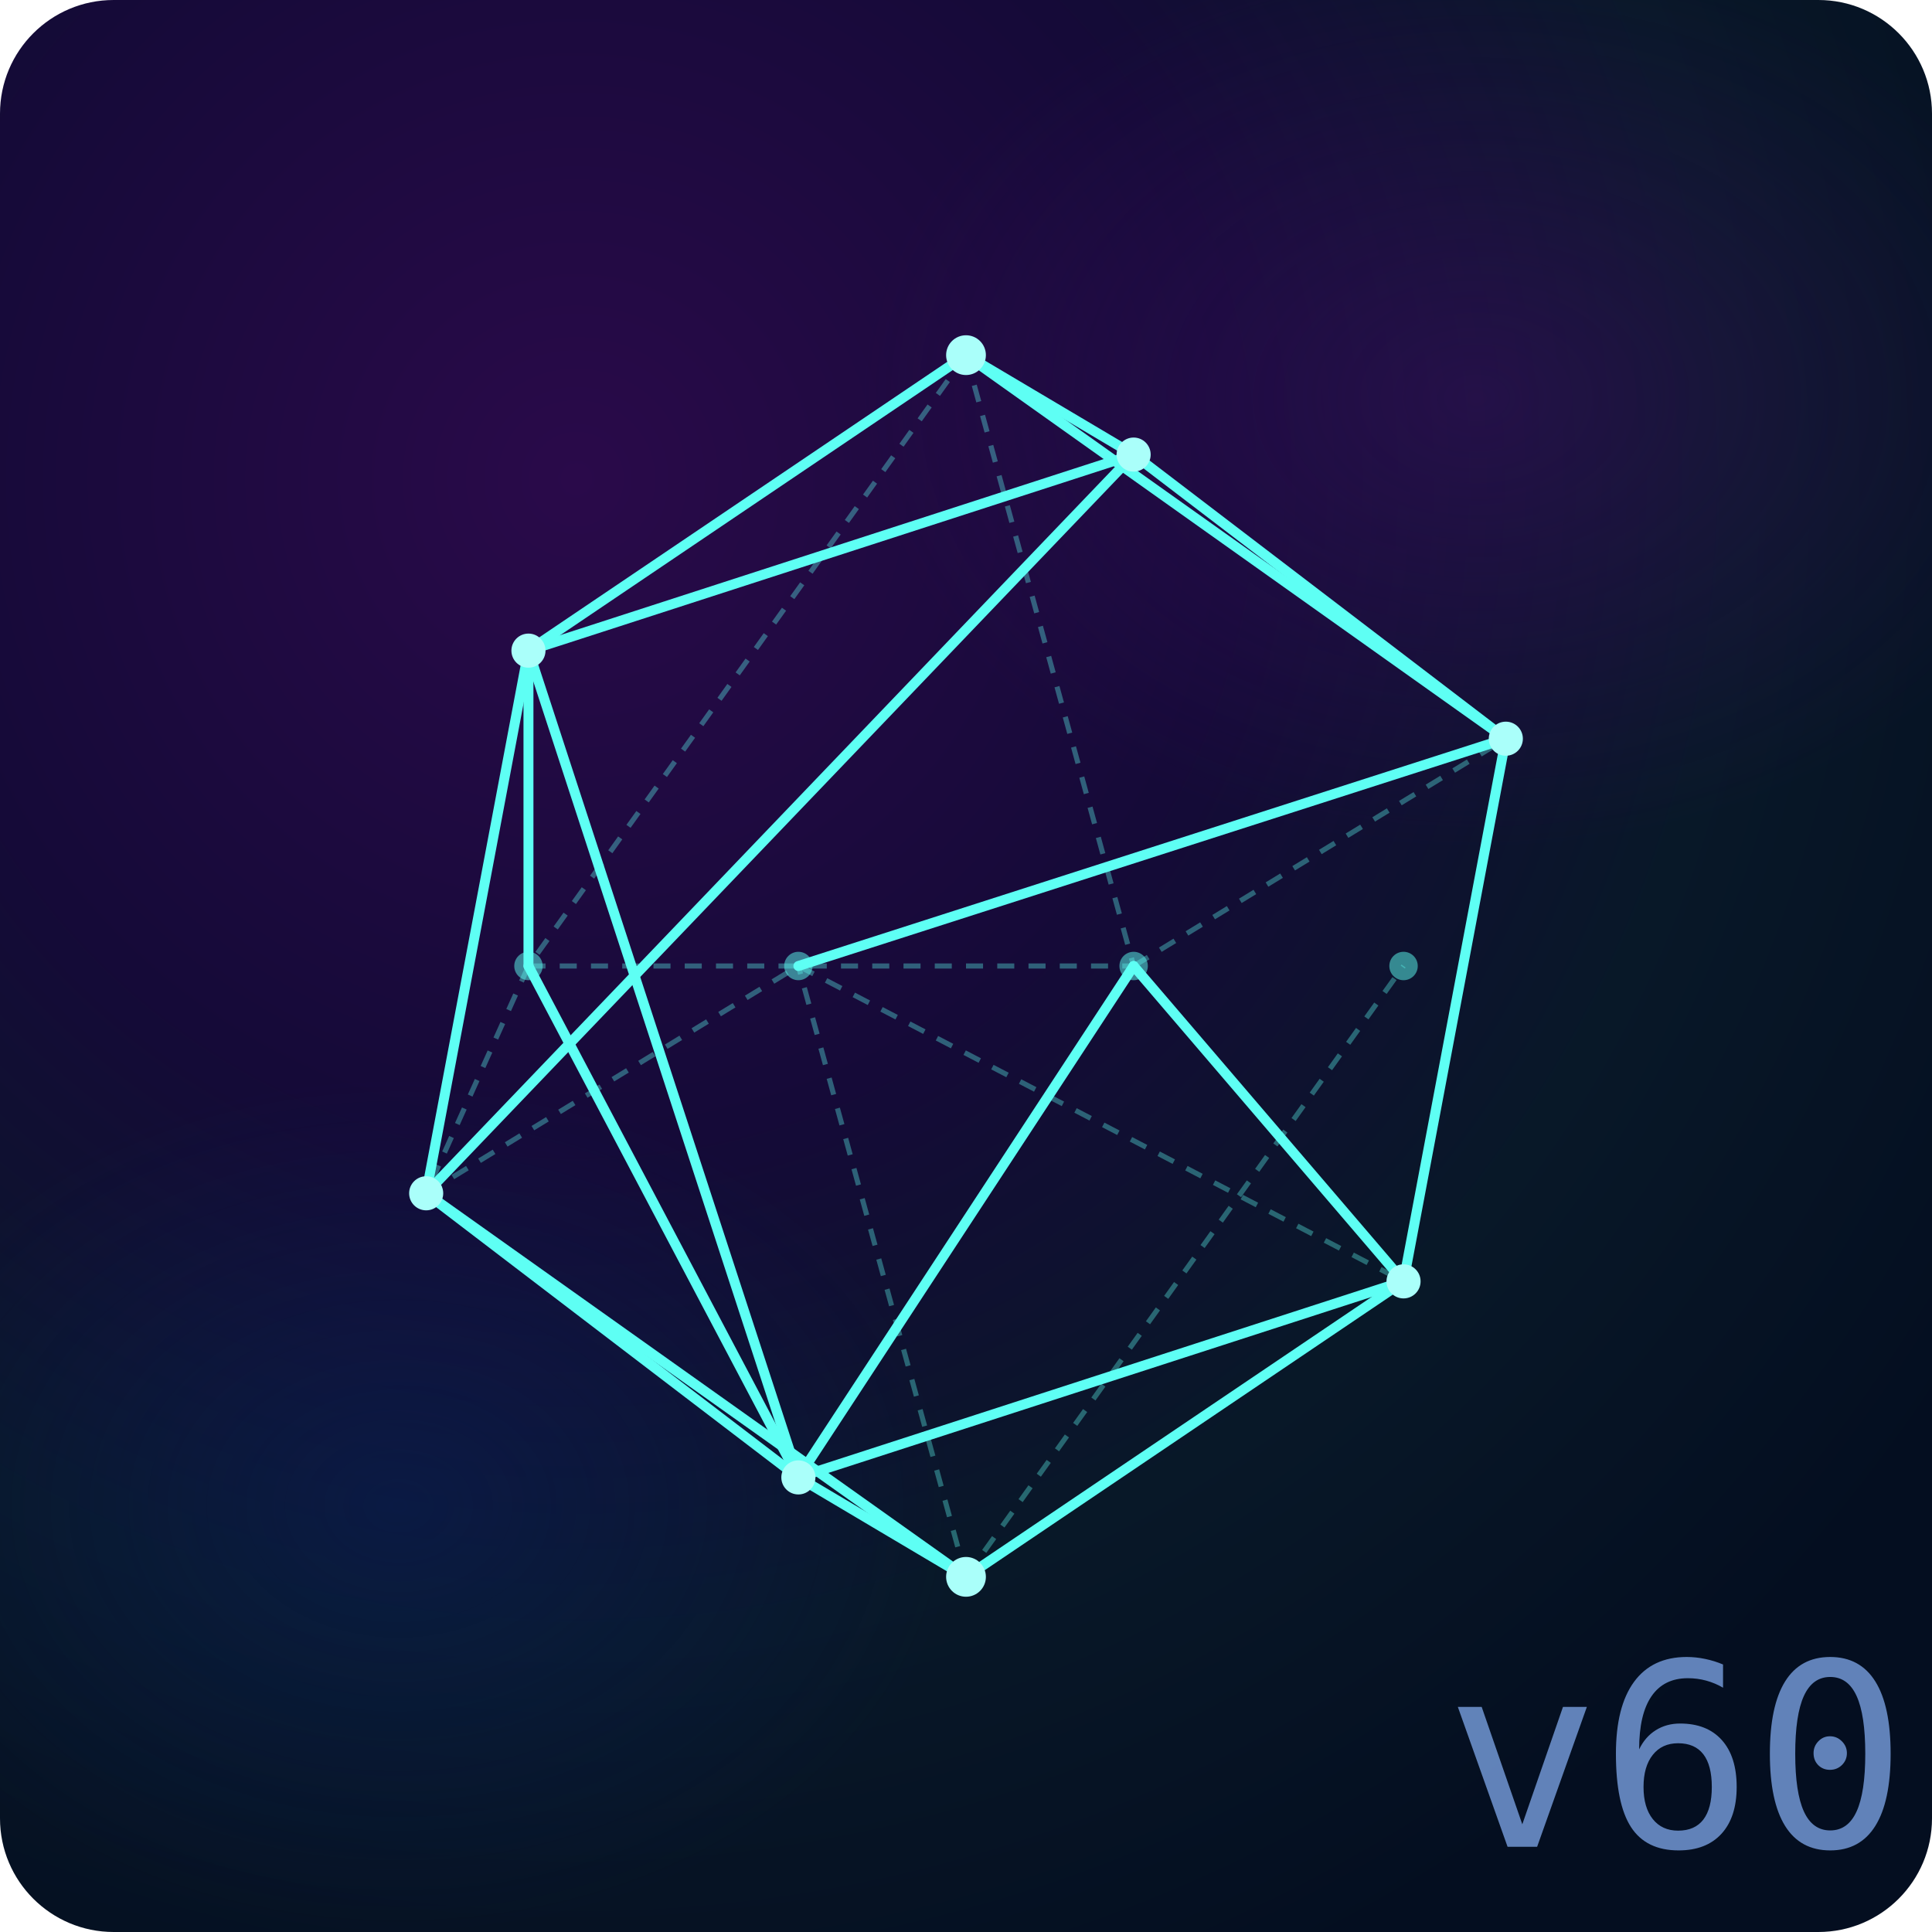
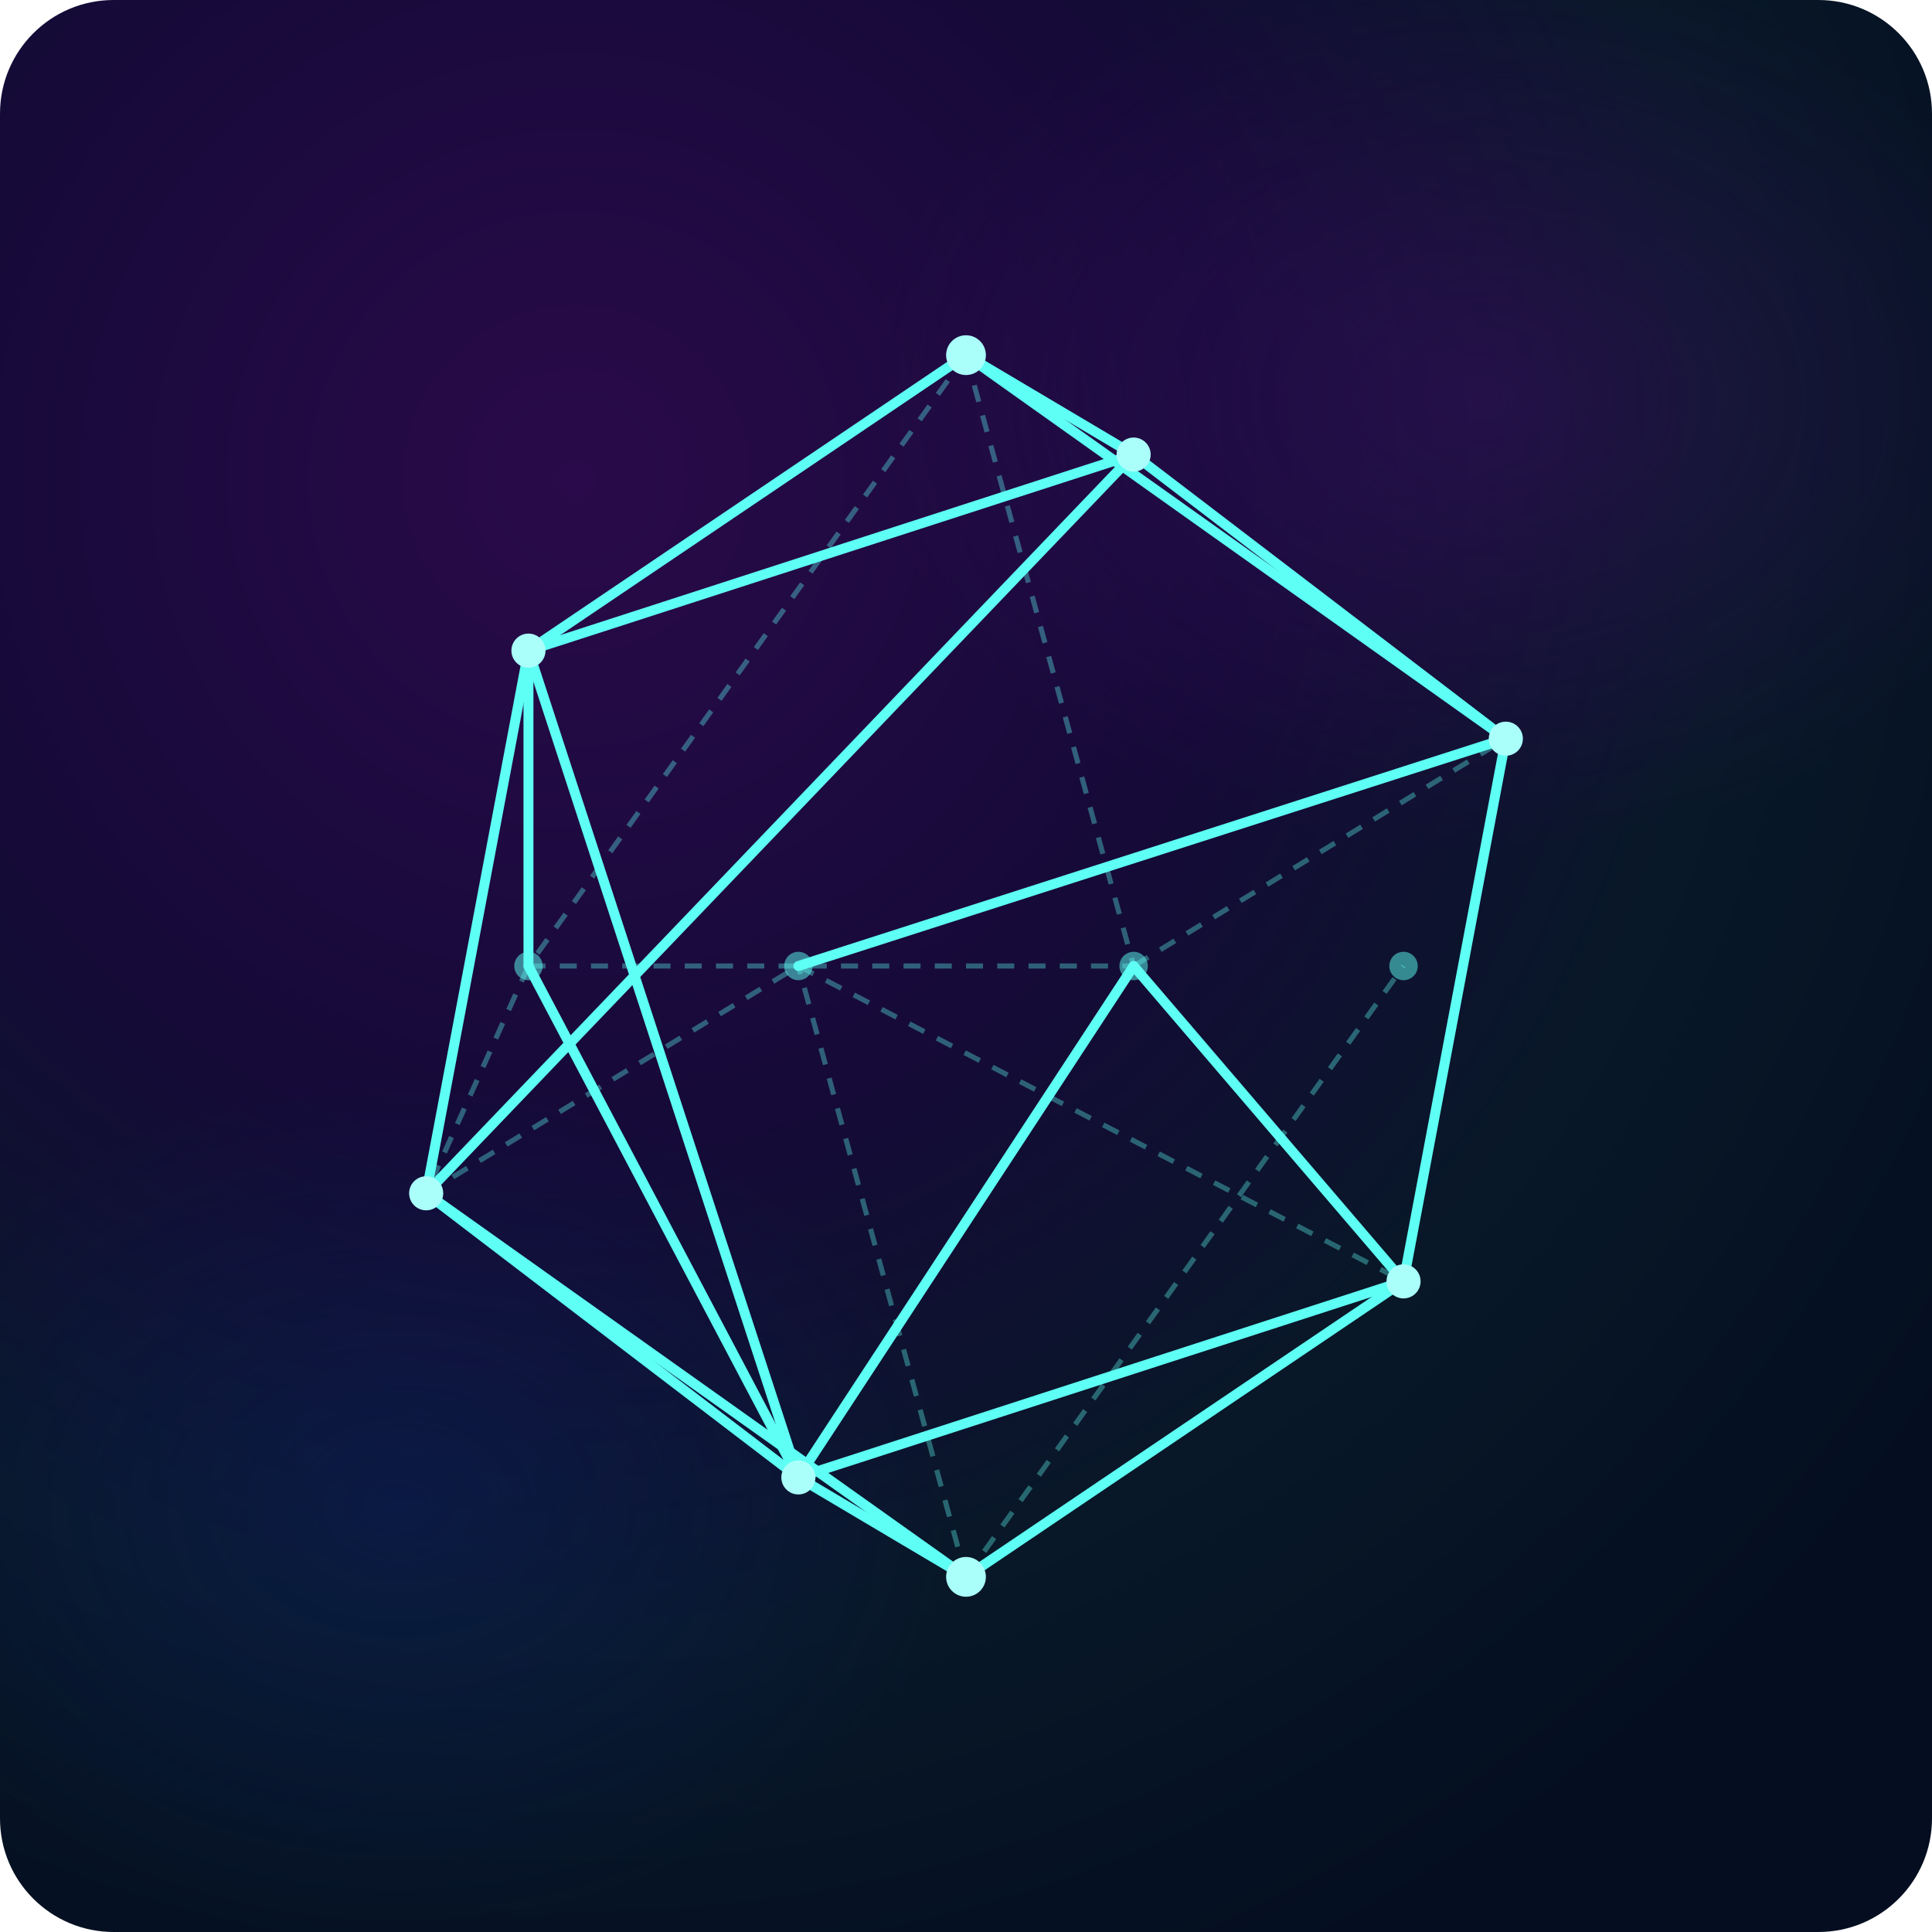
<svg xmlns="http://www.w3.org/2000/svg" width="32" height="32" viewBox="0 0 680 680">
  <defs>
    <radialGradient id="bg" cx="30%" cy="25%" r="85%">
      <stop offset="0%" stop-color="#2a0a4a" />
      <stop offset="40%" stop-color="#150a38" />
      <stop offset="70%" stop-color="#081828" />
      <stop offset="100%" stop-color="#040e20" />
    </radialGradient>
    <radialGradient id="nebula1" cx="50%" cy="50%" r="50%">
      <stop offset="0%" stop-color="#3a1060" stop-opacity="0.5" />
      <stop offset="100%" stop-color="#3a1060" stop-opacity="0" />
    </radialGradient>
    <radialGradient id="nebula2" cx="50%" cy="50%" r="50%">
      <stop offset="0%" stop-color="#0a2060" stop-opacity="0.45" />
      <stop offset="100%" stop-color="#0a2060" stop-opacity="0" />
    </radialGradient>
  </defs>
  <rect width="680" height="680" fill="url(#bg)" rx="40" />
  <ellipse cx="520" cy="140" rx="220" ry="160" fill="url(#nebula1)" />
  <ellipse cx="140" cy="530" rx="200" ry="150" fill="url(#nebula2)" />
  <g transform="translate(340,340)">
    <line fill="none" stroke="#5efff4" stroke-width="3.5" stroke-linecap="round" x1="0" y1="-215" x2="190" y2="-80" />
    <line fill="none" stroke="#5efff4" stroke-width="3.5" stroke-linecap="round" x1="0" y1="-215" x2="59" y2="-180" />
    <line fill="none" stroke="#5efff4" stroke-width="3.5" stroke-linecap="round" x1="0" y1="-215" x2="-154" y2="-111" />
    <line fill="none" stroke="#5efff4" stroke-width="1.8" stroke-dasharray="6,5" opacity="0.35" x1="0" y1="-215" x2="-154" y2="0" />
    <line fill="none" stroke="#5efff4" stroke-width="1.8" stroke-dasharray="6,5" opacity="0.35" x1="0" y1="-215" x2="59" y2="0" />
    <line fill="none" stroke="#5efff4" stroke-width="3.5" stroke-linecap="round" x1="190" y1="-80" x2="59" y2="-180" />
    <line fill="none" stroke="#5efff4" stroke-width="3.5" stroke-linecap="round" x1="59" y1="-180" x2="-154" y2="-111" />
    <line fill="none" stroke="#5efff4" stroke-width="3.5" stroke-linecap="round" x1="-154" y1="-111" x2="-154" y2="0" />
    <line fill="none" stroke="#5efff4" stroke-width="1.8" stroke-dasharray="6,5" opacity="0.35" x1="-154" y1="0" x2="59" y2="0" />
    <line fill="none" stroke="#5efff4" stroke-width="1.8" stroke-dasharray="6,5" opacity="0.35" x1="59" y1="0" x2="190" y2="-80" />
    <line fill="none" stroke="#5efff4" stroke-width="3.5" stroke-linecap="round" x1="190" y1="-80" x2="154" y2="111" />
    <line fill="none" stroke="#5efff4" stroke-width="3.5" stroke-linecap="round" x1="190" y1="-80" x2="-59" y2="0" />
    <line fill="none" stroke="#5efff4" stroke-width="3.5" stroke-linecap="round" x1="59" y1="-180" x2="-190" y2="80" />
    <line fill="none" stroke="#5efff4" stroke-width="3.5" stroke-linecap="round" x1="-154" y1="-111" x2="-190" y2="80" />
    <line fill="none" stroke="#5efff4" stroke-width="3.5" stroke-linecap="round" x1="-154" y1="-111" x2="-59" y2="180" />
    <line fill="none" stroke="#5efff4" stroke-width="3.5" stroke-linecap="round" x1="-154" y1="0" x2="-59" y2="180" />
    <line fill="none" stroke="#5efff4" stroke-width="1.8" stroke-dasharray="6,5" opacity="0.35" x1="-154" y1="0" x2="-190" y2="80" />
    <line fill="none" stroke="#5efff4" stroke-width="3.5" stroke-linecap="round" x1="59" y1="0" x2="-59" y2="180" />
    <line fill="none" stroke="#5efff4" stroke-width="3.5" stroke-linecap="round" x1="59" y1="0" x2="154" y2="111" />
    <line fill="none" stroke="#5efff4" stroke-width="3.5" stroke-linecap="round" x1="154" y1="111" x2="-59" y2="180" />
    <line fill="none" stroke="#5efff4" stroke-width="3.5" stroke-linecap="round" x1="-59" y1="180" x2="-190" y2="80" />
    <line fill="none" stroke="#5efff4" stroke-width="1.8" stroke-dasharray="6,5" opacity="0.35" x1="-190" y1="80" x2="-59" y2="0" />
    <line fill="none" stroke="#5efff4" stroke-width="1.8" stroke-dasharray="6,5" opacity="0.35" x1="-59" y1="0" x2="154" y2="111" />
    <line fill="none" stroke="#5efff4" stroke-width="3.5" stroke-linecap="round" x1="0" y1="215" x2="154" y2="111" />
    <line fill="none" stroke="#5efff4" stroke-width="3.5" stroke-linecap="round" x1="0" y1="215" x2="-59" y2="180" />
    <line fill="none" stroke="#5efff4" stroke-width="3.5" stroke-linecap="round" x1="0" y1="215" x2="-190" y2="80" />
    <line fill="none" stroke="#5efff4" stroke-width="1.8" stroke-dasharray="6,5" opacity="0.35" x1="0" y1="215" x2="-59" y2="0" />
    <line fill="none" stroke="#5efff4" stroke-width="1.8" stroke-dasharray="6,5" opacity="0.35" x1="0" y1="215" x2="154" y2="0" />
    <circle fill="#aafffa" cx="0" cy="-215" r="7" />
    <circle fill="#aafffa" cx="190" cy="-80" r="6" />
    <circle fill="#aafffa" cx="59" cy="-180" r="6" />
    <circle fill="#aafffa" cx="-154" cy="-111" r="6" />
    <circle fill="#aafffa" cx="154" cy="111" r="6" />
    <circle fill="#aafffa" cx="-59" cy="180" r="6" />
    <circle fill="#aafffa" cx="-190" cy="80" r="6" />
    <circle fill="#aafffa" cx="0" cy="215" r="7" />
    <circle fill="#5efff4" opacity="0.5" cx="-154" cy="0" r="5" />
    <circle fill="#5efff4" opacity="0.5" cx="59" cy="0" r="5" />
    <circle fill="#5efff4" opacity="0.5" cx="-59" cy="0" r="5" />
    <circle fill="#5efff4" opacity="0.5" cx="154" cy="0" r="5" />
  </g>
-   <text x="590" y="650" text-anchor="middle" font-family="'JetBrains Mono',monospace" font-size="90" font-weight="400" fill="#89b4fa" opacity="0.7">v60</text>
</svg>
